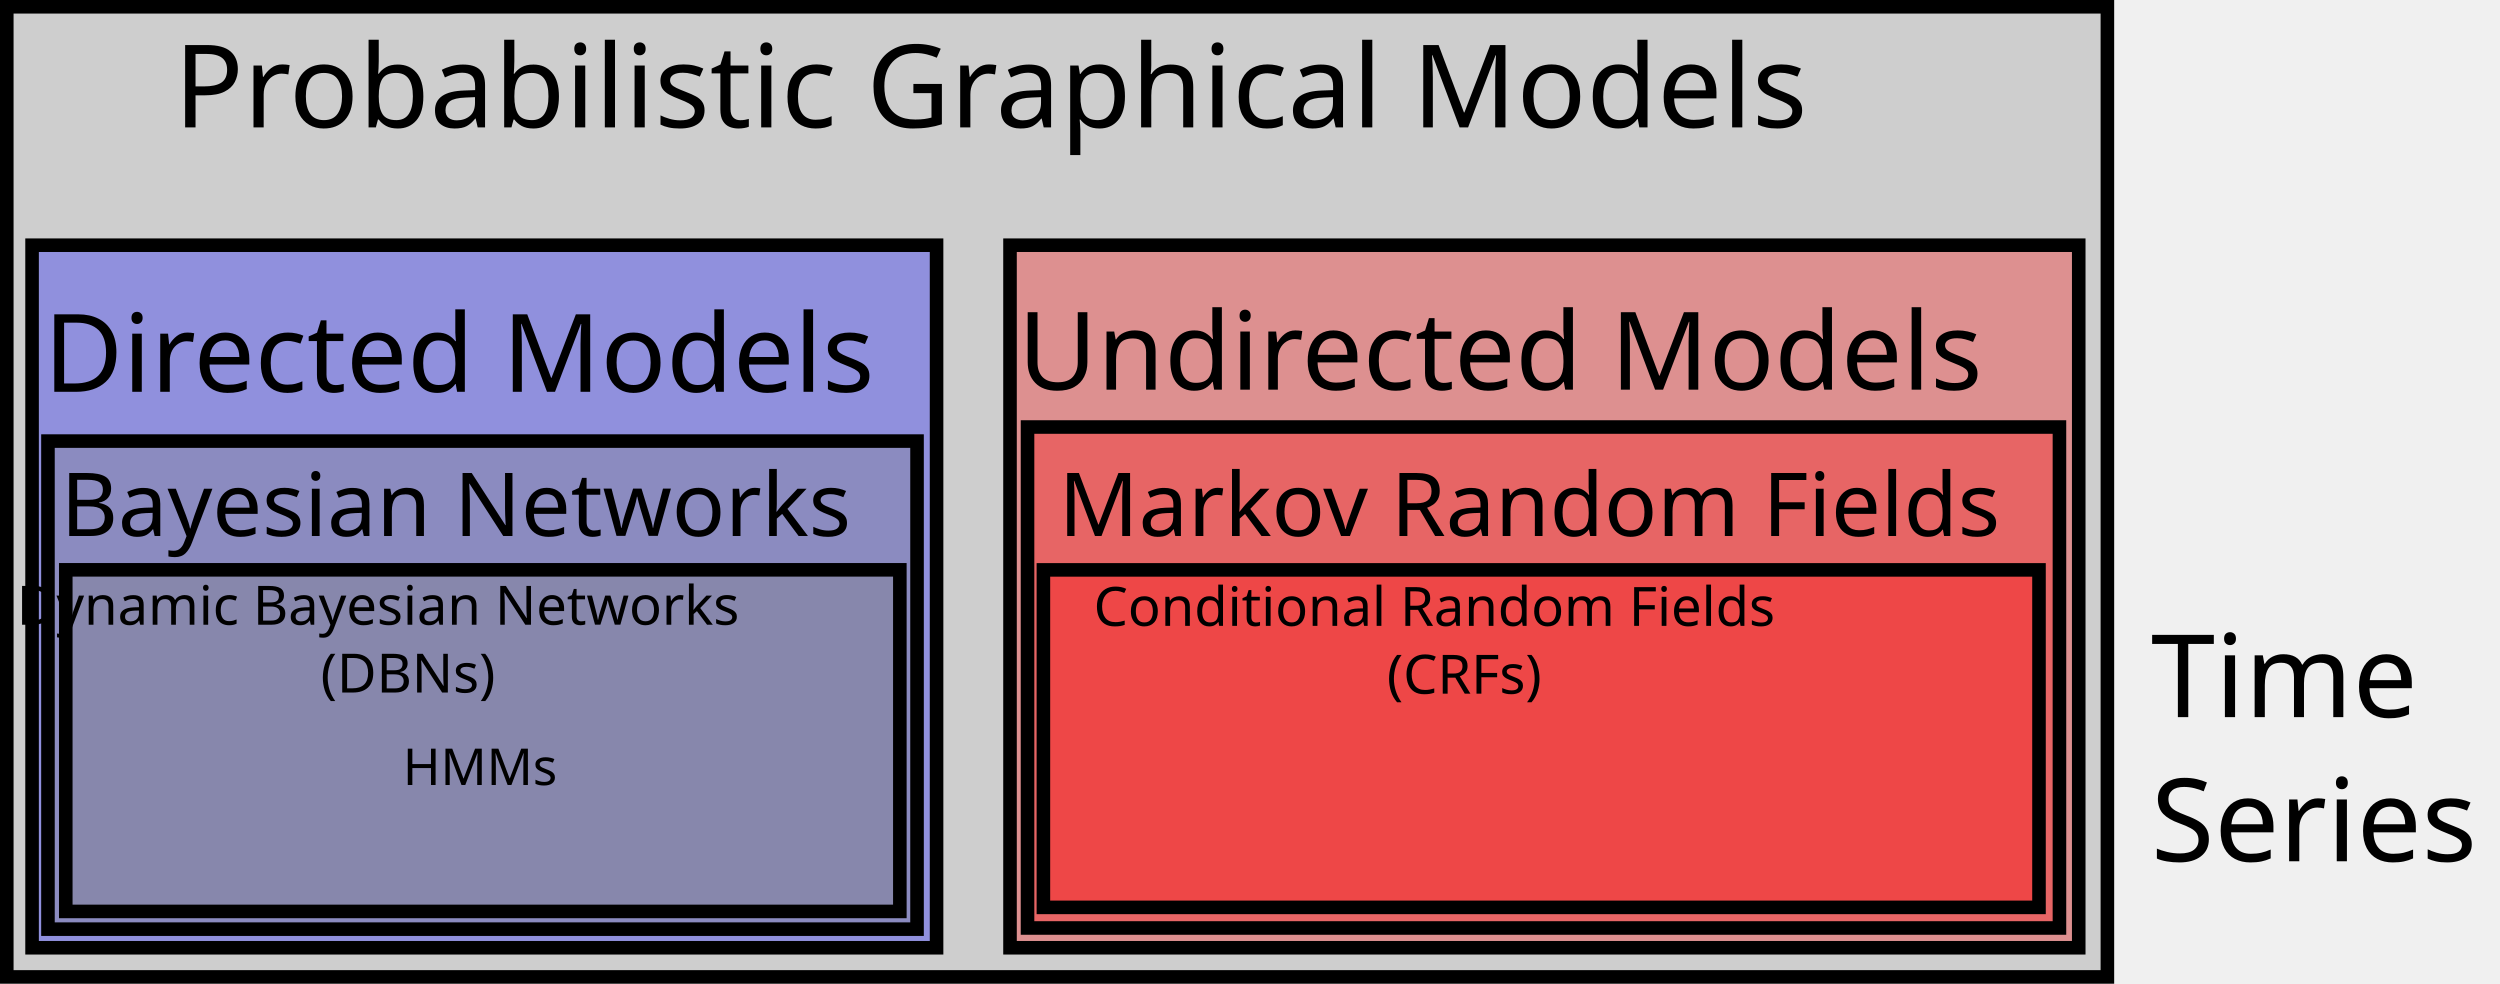
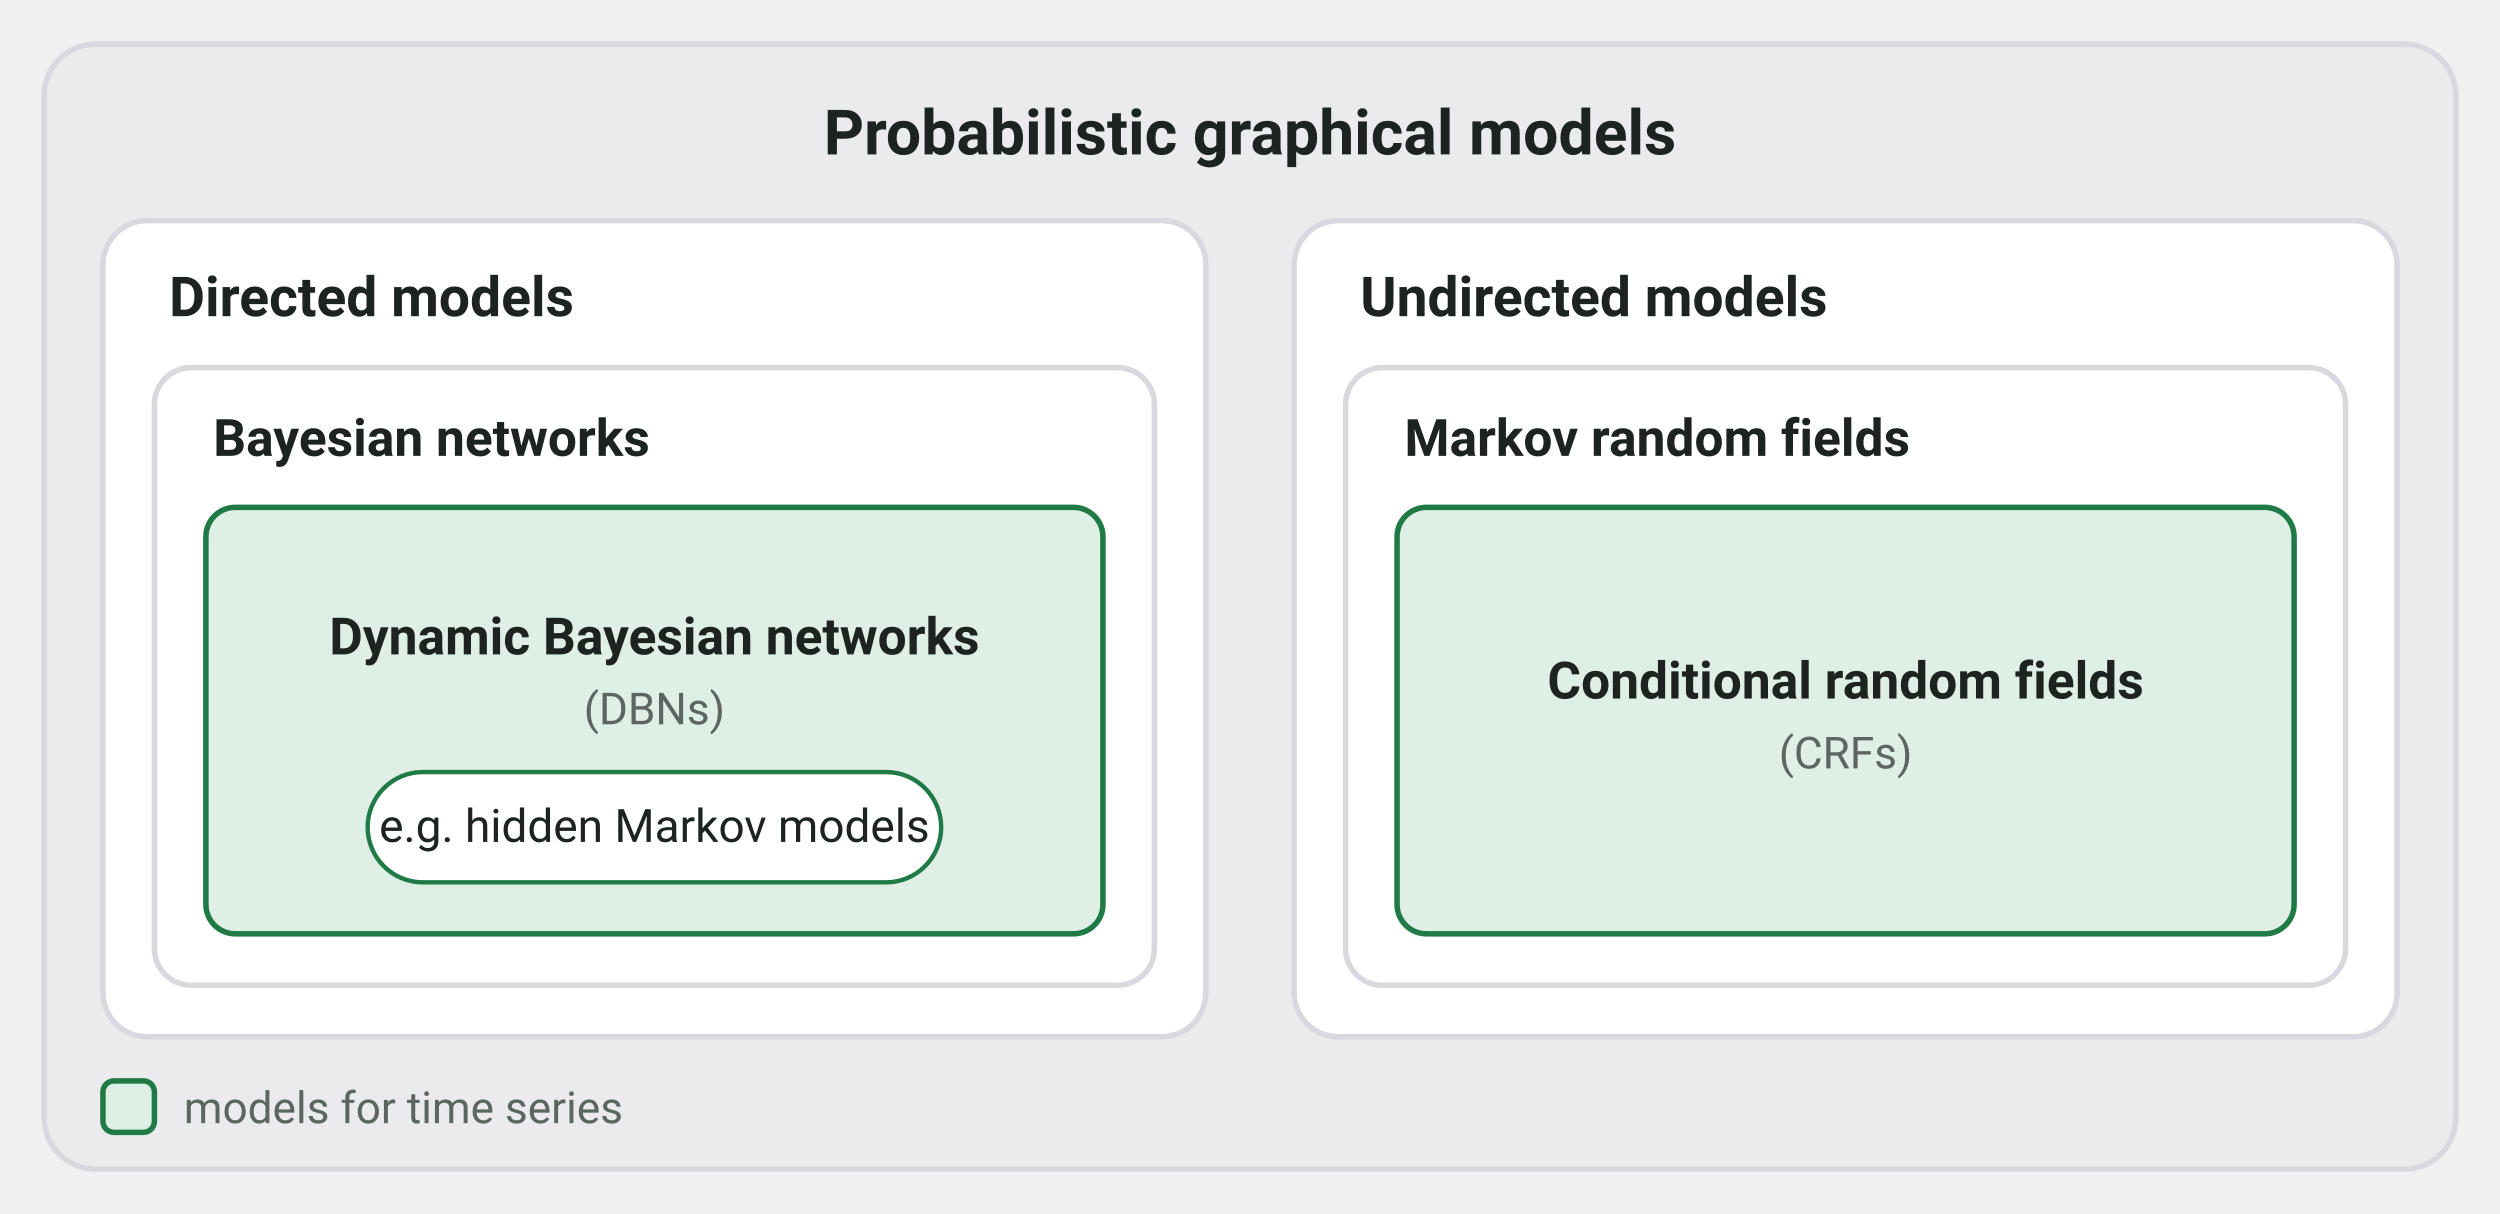
- <svg xmlns="http://www.w3.org/2000/svg" width="260.067mm" height="102.332mm" viewBox="0 0 921.498 362.594" id="svg2" version="1.1">
-   <defs id="defs4" />
-   <g id="layer1" transform="translate(-54.06854,14.83858)">
-     <rect style="fill:#7d7d7d;fill-opacity:0.304;stroke:#000000;stroke-width:5;stroke-miterlimit:4;stroke-dasharray:none;stroke-opacity:1" id="rect4164" width="774.282" height="357.594" x="56.569" y="-12.339" />
-     <rect style="fill:#0000ff;fill-opacity:0.304;fill-rule:evenodd;stroke:#000000;stroke-width:5;stroke-linecap:butt;stroke-linejoin:miter;stroke-miterlimit:4;stroke-dasharray:none;stroke-opacity:1" id="rect3336" width="333.398" height="258.96" x="65.888" y="75.545" />
-     <text xml:space="preserve" style="font-style:normal;font-weight:normal;font-size:40px;line-height:125%;font-family:sans-serif;letter-spacing:0px;word-spacing:0px;fill:#000000;fill-opacity:1;stroke:none;stroke-width:1px;stroke-linecap:butt;stroke-linejoin:miter;stroke-opacity:1" x="70.206" y="129.588" id="text4138">
-       <tspan id="tspan4140" x="70.206" y="129.588">Directed Models</tspan>
-     </text>
-     <rect style="fill:#ff0000;fill-opacity:0.304;stroke:#000000;stroke-width:5;stroke-miterlimit:4;stroke-dasharray:none;stroke-opacity:1" id="rect4142" width="393.933" height="258.96" x="426.356" y="75.545" />
-     <rect style="fill:#ff0000;fill-opacity:0.304;stroke:#000000;stroke-width:5;stroke-miterlimit:4;stroke-dasharray:none;stroke-opacity:1" id="rect4142-5" width="380.362" height="184.654" x="432.816" y="142.561" />
-     <text xml:space="preserve" style="font-style:normal;font-weight:normal;font-size:40px;line-height:125%;font-family:sans-serif;letter-spacing:0px;word-spacing:0px;fill:#000000;fill-opacity:1;stroke:none;stroke-width:1px;stroke-linecap:butt;stroke-linejoin:miter;stroke-opacity:1" x="429.286" y="128.791" id="text4148">
-       <tspan id="tspan4150" x="429.286" y="128.791">Undirected Models</tspan>
-     </text>
-     <text xml:space="preserve" style="font-style:normal;font-weight:normal;font-size:32.5px;line-height:125%;font-family:sans-serif;letter-spacing:0px;word-spacing:0px;fill:#000000;fill-opacity:1;stroke:none;stroke-width:1px;stroke-linecap:butt;stroke-linejoin:miter;stroke-opacity:1" x="444.286" y="182.719" id="text4154">
-       <tspan id="tspan4156" x="444.286" y="182.719">Markov Random Fields</tspan>
-     </text>
-     <rect style="fill:#7d7d7d;fill-opacity:0.304;stroke:#000000;stroke-width:5;stroke-miterlimit:4;stroke-dasharray:none;stroke-opacity:1" id="rect4203" width="320.341" height="179.904" x="71.746" y="147.745" />
-     <text xml:space="preserve" style="font-style:normal;font-weight:normal;font-size:32.5px;line-height:125%;font-family:sans-serif;letter-spacing:0px;word-spacing:0px;fill:#000000;fill-opacity:1;stroke:none;stroke-width:1px;stroke-linecap:butt;stroke-linejoin:miter;stroke-opacity:1" x="76.429" y="182.719" id="text4158">
-       <tspan id="tspan4160" x="76.429" y="182.719">Bayesian Networks</tspan>
-     </text>
-     <text xml:space="preserve" style="font-style:normal;font-weight:normal;font-size:42.5px;line-height:125%;font-family:sans-serif;letter-spacing:0px;word-spacing:0px;fill:#000000;fill-opacity:1;stroke:none;stroke-width:1px;stroke-linecap:butt;stroke-linejoin:miter;stroke-opacity:1" x="118.188" y="32.108" id="text4166">
-       <tspan id="tspan4168" x="118.188" y="32.108">Probabilistic Graphical Models</tspan>
-     </text>
-     <rect style="fill:#7d7d7d;fill-opacity:0.304;stroke:#000000;stroke-width:5;stroke-miterlimit:4;stroke-dasharray:none;stroke-opacity:1" id="rect4189" width="307.438" height="125.914" x="78.312" y="195.198" />
-     <text xml:space="preserve" style="font-style:normal;font-weight:normal;font-size:42.5px;line-height:125%;font-family:sans-serif;text-align:center;letter-spacing:0px;word-spacing:0px;text-anchor:middle;fill:#000000;fill-opacity:1;stroke:none;stroke-width:1px;stroke-linecap:butt;stroke-linejoin:miter;stroke-opacity:1" x="232.089" y="215.425" id="text4191">
-       <tspan x="232.089" y="215.425" style="font-size:20px;text-align:center;text-anchor:middle" id="tspan4195">Dynamic Bayesian Networks</tspan>
-       <tspan x="232.089" y="240.425" style="font-size:20px;text-align:center;text-anchor:middle" id="tspan4263">(DBNs)</tspan>
-     </text>
-     <text xml:space="preserve" style="font-style:normal;font-weight:normal;font-size:42.5px;line-height:125%;font-family:sans-serif;letter-spacing:0px;word-spacing:0px;fill:#000000;fill-opacity:1;stroke:none;stroke-width:1px;stroke-linecap:butt;stroke-linejoin:miter;stroke-opacity:1" x="202.561" y="274.519" id="text4199">
-       <tspan id="tspan4201" x="202.561" y="274.519" style="font-size:18.75px">HMMs</tspan>
-     </text>
-     <rect style="fill:#ff0000;fill-opacity:0.304;stroke:#000000;stroke-width:5;stroke-miterlimit:4;stroke-dasharray:none;stroke-opacity:1" id="rect4142-5-6" width="366.977" height="124.399" x="438.664" y="195.222" />
-     <text xml:space="preserve" style="font-style:normal;font-weight:normal;font-size:42.5px;line-height:125%;font-family:sans-serif;text-align:center;letter-spacing:0px;word-spacing:0px;text-anchor:middle;fill:#000000;fill-opacity:1;stroke:none;stroke-width:1px;stroke-linecap:butt;stroke-linejoin:miter;stroke-opacity:1" x="621.43" y="215.855" id="text4191-9">
-       <tspan x="621.43" y="215.855" style="font-size:20px;text-align:center;text-anchor:middle" id="tspan4195-4">Conditional Random Fields</tspan>
-       <tspan x="621.43" y="240.855" style="font-size:20px;text-align:center;text-anchor:middle" id="tspan4265">(CRFs)</tspan>
-     </text>
-     <text xml:space="preserve" style="font-style:normal;font-weight:normal;font-size:42.5px;line-height:125%;font-family:sans-serif;letter-spacing:0px;word-spacing:0px;fill:#000000;fill-opacity:1;stroke:none;stroke-width:1px;stroke-linecap:butt;stroke-linejoin:miter;stroke-opacity:1" x="846.926" y="249.508" id="text4257">
-       <tspan id="tspan4259" x="846.926" y="249.508">Time</tspan>
-       <tspan x="846.926" y="302.633" id="tspan4261">Series</tspan>
-     </text>
-   </g>
+ <svg xmlns="http://www.w3.org/2000/svg" viewBox="0 0 680 330" width="680" height="330" role="img" aria-labelledby="t d">
+   <style>
+     text { font-family: ui-sans-serif, system-ui, -apple-system, "Segoe UI", Roboto, "Helvetica Neue", Arial, sans-serif; }
+     @media (prefers-color-scheme: dark) {
+       .ink   { fill: #e7ede9; }
+       .muted { fill: #9aa8a0; }
+       .acc   { fill: #4fc07d; }
+       .card  { fill: #1b1d22; stroke: #2e3036; }
+       .sunk  { fill: #16171b; stroke: #2e3036; }
+       .soft  { fill: #16261d; stroke: #4fc07d; }
+       .line  { stroke: #676a72; }
+       .aline { stroke: #4fc07d; }
+     }
+   </style>
+   <rect class="sunk" x="12" y="12" width="656" height="306" rx="14" fill="#ebebed" stroke="#d8d8de" stroke-width="1.5" />
+   <text class="ink" x="340" y="42" fill="#1c2320" font-size="17" text-anchor="middle" font-weight="700">Probabilistic graphical models</text>
+   <rect class="card" x="28" y="60" width="300" height="222" rx="12" fill="#ffffff" stroke="#d8d8de" stroke-width="1.5" />
+   <text class="ink" x="46" y="86" fill="#1c2320" font-size="15" text-anchor="start" font-weight="700">Directed models</text>
+   <rect class="card" x="42" y="100" width="272" height="168" rx="10" fill="#ffffff" stroke="#d8d8de" stroke-width="1.5" />
+   <text class="ink" x="58" y="124" fill="#1c2320" font-size="14" text-anchor="start" font-weight="600">Bayesian networks</text>
+   <rect class="soft" x="56" y="138" width="244" height="116" rx="8" fill="#e0efe6" stroke="#1f7a45" stroke-width="1.5" />
+   <text class="ink" x="178" y="178" fill="#1c2320" font-size="14" text-anchor="middle" font-weight="600">Dynamic Bayesian networks</text>
+   <text class="muted" x="178" y="197" fill="#5b6660" font-size="12" text-anchor="middle">(DBNs)</text>
+   <rect class="card" x="100" y="210" width="156" height="30" rx="15" fill="#ffffff" stroke="#1f7a45" stroke-width="1.2" />
+   <text class="ink" x="178" y="229" fill="#1c2320" font-size="12.5" text-anchor="middle">e.g. hidden Markov models</text>
+   <rect class="card" x="352" y="60" width="300" height="222" rx="12" fill="#ffffff" stroke="#d8d8de" stroke-width="1.5" />
+   <text class="ink" x="370" y="86" fill="#1c2320" font-size="15" text-anchor="start" font-weight="700">Undirected models</text>
+   <rect class="card" x="366" y="100" width="272" height="168" rx="10" fill="#ffffff" stroke="#d8d8de" stroke-width="1.5" />
+   <text class="ink" x="382" y="124" fill="#1c2320" font-size="14" text-anchor="start" font-weight="600">Markov random fields</text>
+   <rect class="soft" x="380" y="138" width="244" height="116" rx="8" fill="#e0efe6" stroke="#1f7a45" stroke-width="1.5" />
+   <text class="ink" x="502" y="190" fill="#1c2320" font-size="14" text-anchor="middle" font-weight="600">Conditional random fields</text>
+   <text class="muted" x="502" y="209" fill="#5b6660" font-size="12" text-anchor="middle">(CRFs)</text>
+   <rect class="soft" x="28" y="294" width="14" height="14" rx="3" fill="#e0efe6" stroke="#1f7a45" stroke-width="1.5" />
+   <text class="muted" x="50" y="305.5" fill="#5b6660" font-size="12" text-anchor="start">models for time series</text>
</svg>
